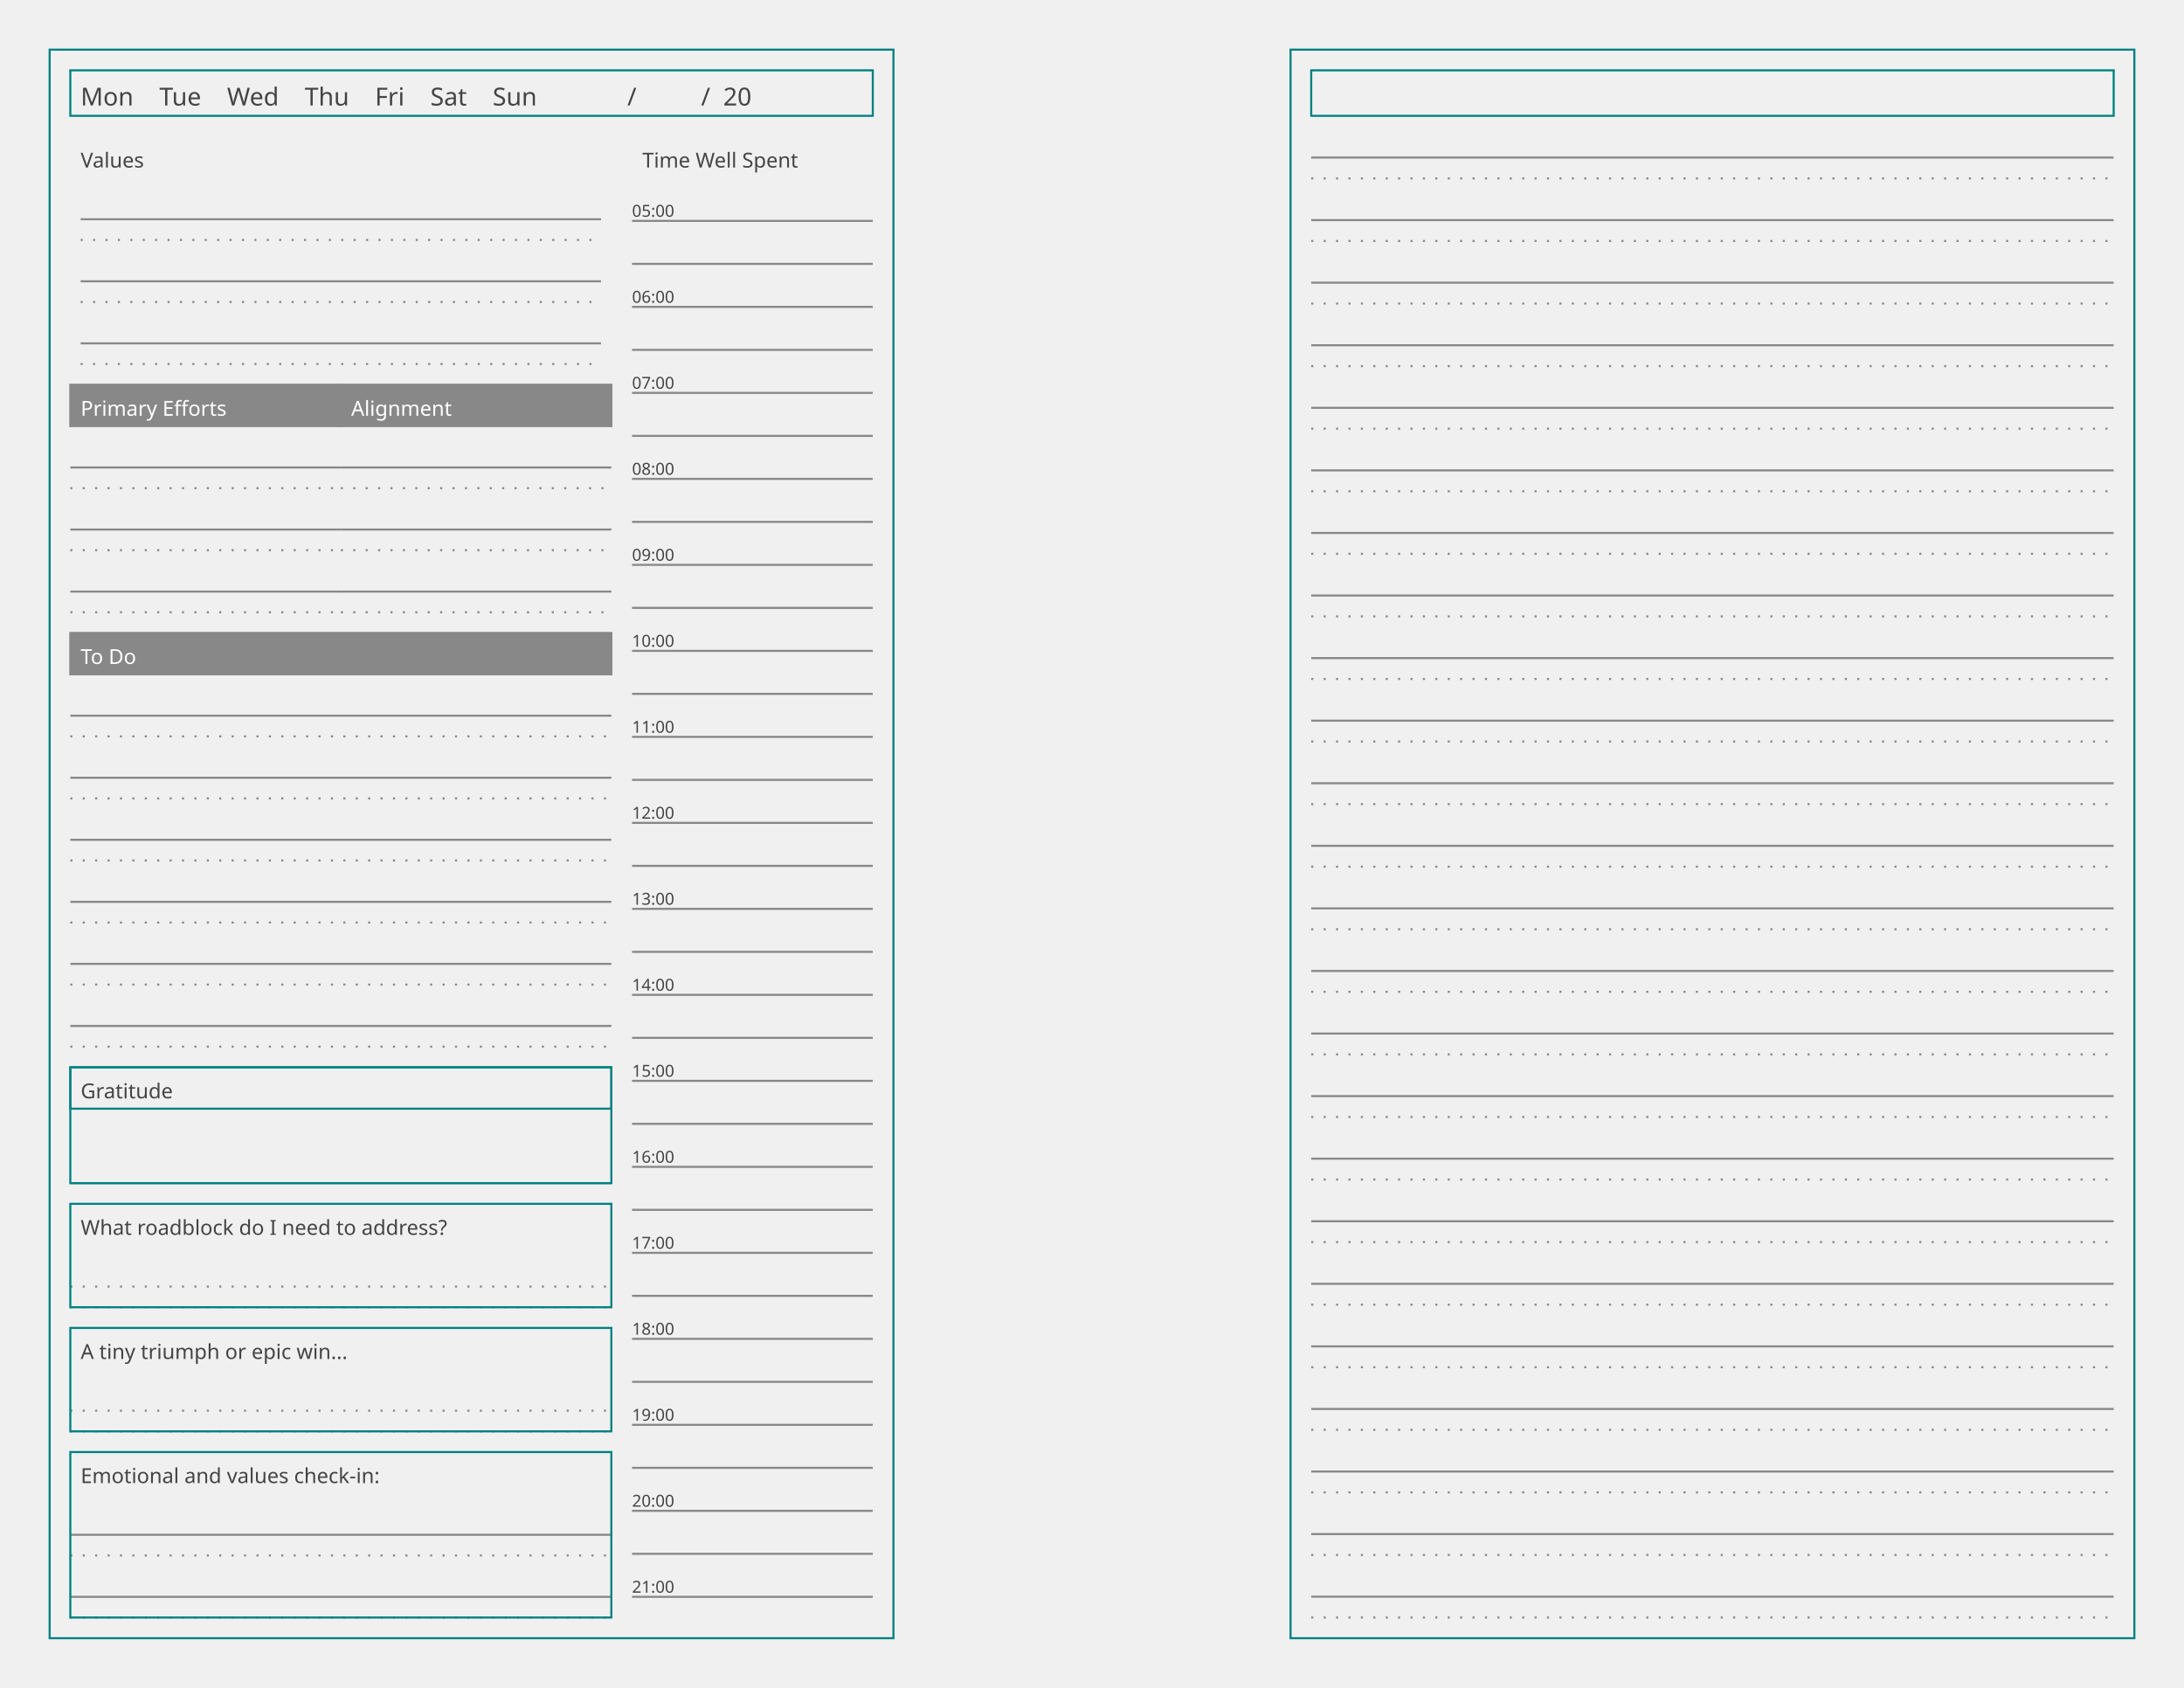
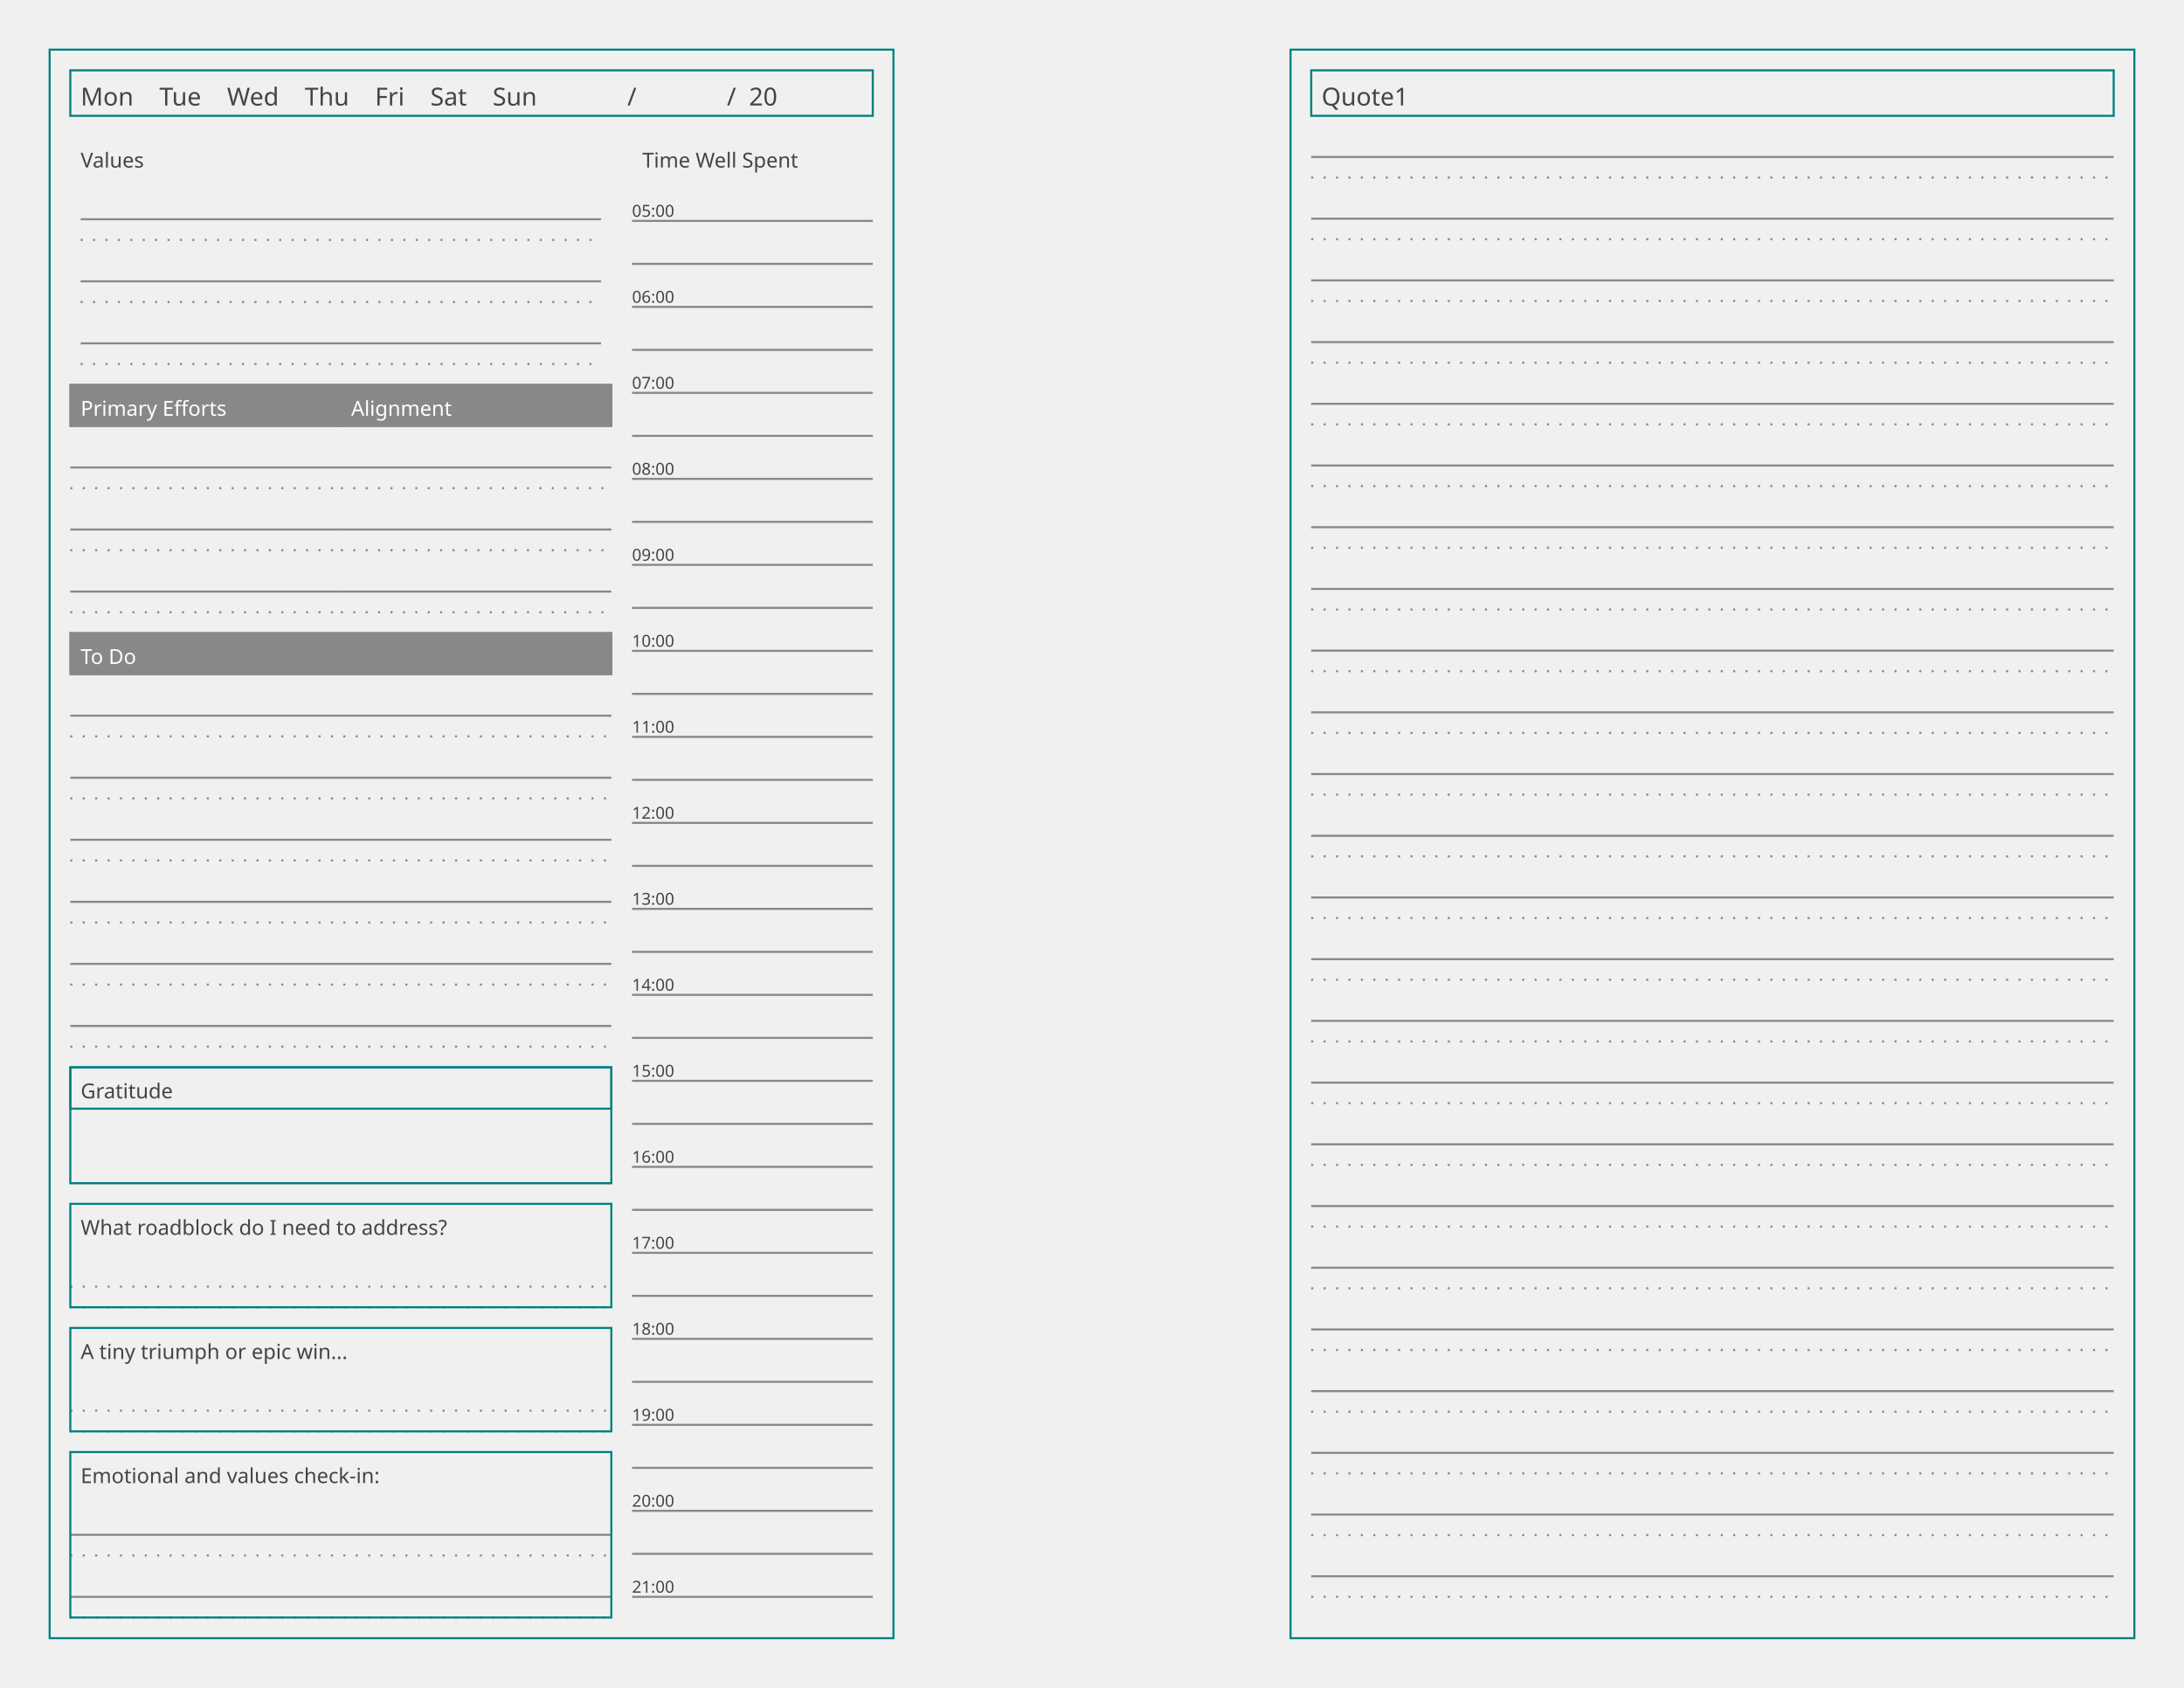
<svg xmlns="http://www.w3.org/2000/svg" baseProfile="tiny" height="8.5in" version="1.2" width="11in">
  <defs />
  <g transform="translate(24.0, 24.0)">
    <rect fill="none" height="768.0" stroke="#008080" width="408.0" x="0" y="0" />
    <g transform="translate(10, 10)">
      <rect fill="none" height="22" stroke="#008080" stroke-width="1" width="388.0" x="0" y="0" />
-       <text alignment-baseline="text-after-edge" fill="#444444" font-family="Trebuchet MS" font-size="12" text-anchor="start" transform="translate(5,17)">Mon    Tue    Wed    Thu    Fri    Sat    Sun              /          /  20          </text>
+       <text alignment-baseline="text-after-edge" fill="#444444" font-family="Trebuchet MS" font-size="12" text-anchor="start" transform="translate(5,17)">Mon    Tue    Wed    Thu    Fri    Sat    Sun              /              /  20          </text>
    </g>
    <g transform="translate(10, 32)">
      <g transform="translate(0,10)">
        <g>
          <g transform="translate(0,0)">
            <text alignment-baseline="text-after-edge" fill="#444444" font-family="Ubuntu Mono" font-size="10" text-anchor="start" transform="translate(5,15)">Values</text>
          </g>
          <g transform="translate(0,20)">
            <g>
              <line stroke="#888888" stroke-dasharray="1,5" stroke-width="1" transform="translate(5,30.0)" x1="0" x2="251.6" y1="0" y2="0" />
              <line stroke="#888888" stroke-dasharray="1,5" stroke-width="1" transform="translate(5,60.0)" x1="0" x2="251.6" y1="0" y2="0" />
              <line stroke="#888888" stroke-dasharray="1,5" stroke-width="1" transform="translate(5,90.0)" x1="0" x2="251.6" y1="0" y2="0" />
            </g>
            <g>
              <line stroke="#888888" stroke-dasharray="1,0" stroke-width="1" transform="translate(5,20.0)" x1="0" x2="251.6" y1="0" y2="0" />
              <line stroke="#888888" stroke-dasharray="1,0" stroke-width="1" transform="translate(5,50.0)" x1="0" x2="251.6" y1="0" y2="0" />
              <line stroke="#888888" stroke-dasharray="1,0" stroke-width="1" transform="translate(5,80.0)" x1="0" x2="251.6" y1="0" y2="0" />
            </g>
          </g>
        </g>
      </g>
-       <g transform="translate(0,130)">
+       <g transform="translate(0,130.0)">
        <g>
          <g transform="translate(0,0)">
            <g>
              <g transform="translate(0,0)">
                <rect fill="#888888" height="20" stroke="#888888" stroke-width="1" width="130.8" x="0" y="0" />
                <text alignment-baseline="text-after-edge" fill="#ffffff" font-family="Trebuchet MS" font-size="10" text-anchor="start" transform="translate(5,15)">Primary Efforts</text>
              </g>
              <g transform="translate(0,20)">
                <g>
                  <line stroke="#888888" stroke-dasharray="1,5" stroke-width="1" transform="translate(0,30.0)" x1="0" x2="130.8" y1="0" y2="0" />
                  <line stroke="#888888" stroke-dasharray="1,5" stroke-width="1" transform="translate(0,60.0)" x1="0" x2="130.8" y1="0" y2="0" />
                  <line stroke="#888888" stroke-dasharray="1,5" stroke-width="1" transform="translate(0,90.0)" x1="0" x2="130.8" y1="0" y2="0" />
                </g>
                <g>
                  <line stroke="#888888" stroke-dasharray="1,0" stroke-width="1" transform="translate(0,20.0)" x1="0" x2="130.8" y1="0" y2="0" />
                  <line stroke="#888888" stroke-dasharray="1,0" stroke-width="1" transform="translate(0,50.0)" x1="0" x2="130.8" y1="0" y2="0" />
                  <line stroke="#888888" stroke-dasharray="1,0" stroke-width="1" transform="translate(0,80.0)" x1="0" x2="130.8" y1="0" y2="0" />
                </g>
              </g>
            </g>
          </g>
          <g transform="translate(130.8,0)">
            <g>
              <g transform="translate(0,0)">
                <rect fill="#888888" height="20" stroke="#888888" stroke-width="1" width="130.8" x="0" y="0" />
                <text alignment-baseline="text-after-edge" fill="#ffffff" font-family="Trebuchet MS" font-size="10" text-anchor="start" transform="translate(5,15)">Alignment</text>
              </g>
              <g transform="translate(0,20)">
                <g>
                  <line stroke="#888888" stroke-dasharray="1,5" stroke-width="1" transform="translate(0,30.0)" x1="0" x2="130.8" y1="0" y2="0" />
                  <line stroke="#888888" stroke-dasharray="1,5" stroke-width="1" transform="translate(0,60.0)" x1="0" x2="130.8" y1="0" y2="0" />
                  <line stroke="#888888" stroke-dasharray="1,5" stroke-width="1" transform="translate(0,90.0)" x1="0" x2="130.8" y1="0" y2="0" />
                </g>
                <g>
                  <line stroke="#888888" stroke-dasharray="1,0" stroke-width="1" transform="translate(0,20.0)" x1="0" x2="130.8" y1="0" y2="0" />
                  <line stroke="#888888" stroke-dasharray="1,0" stroke-width="1" transform="translate(0,50.0)" x1="0" x2="130.8" y1="0" y2="0" />
                  <line stroke="#888888" stroke-dasharray="1,0" stroke-width="1" transform="translate(0,80.0)" x1="0" x2="130.8" y1="0" y2="0" />
                </g>
              </g>
            </g>
          </g>
        </g>
      </g>
-       <g transform="translate(0,250)">
+       <g transform="translate(0,250.0)">
        <g>
          <g transform="translate(0,0)">
            <rect fill="#888888" height="20" stroke="#888888" stroke-width="1" width="261.6" x="0" y="0" />
            <text alignment-baseline="text-after-edge" fill="#ffffff" font-family="Ubuntu Mono" font-size="10" text-anchor="start" transform="translate(5,15)">To Do</text>
          </g>
          <g transform="translate(0,20)">
            <g>
              <line stroke="#888888" stroke-dasharray="1,5" stroke-width="1" transform="translate(0,30.0)" x1="0" x2="261.6" y1="0" y2="0" />
              <line stroke="#888888" stroke-dasharray="1,5" stroke-width="1" transform="translate(0,60.0)" x1="0" x2="261.6" y1="0" y2="0" />
              <line stroke="#888888" stroke-dasharray="1,5" stroke-width="1" transform="translate(0,90.0)" x1="0" x2="261.6" y1="0" y2="0" />
              <line stroke="#888888" stroke-dasharray="1,5" stroke-width="1" transform="translate(0,120.0)" x1="0" x2="261.6" y1="0" y2="0" />
              <line stroke="#888888" stroke-dasharray="1,5" stroke-width="1" transform="translate(0,150.0)" x1="0" x2="261.6" y1="0" y2="0" />
              <line stroke="#888888" stroke-dasharray="1,5" stroke-width="1" transform="translate(0,180.0)" x1="0" x2="261.6" y1="0" y2="0" />
            </g>
            <g>
              <line stroke="#888888" stroke-dasharray="1,0" stroke-width="1" transform="translate(0,20.0)" x1="0" x2="261.6" y1="0" y2="0" />
              <line stroke="#888888" stroke-dasharray="1,0" stroke-width="1" transform="translate(0,50.0)" x1="0" x2="261.6" y1="0" y2="0" />
              <line stroke="#888888" stroke-dasharray="1,0" stroke-width="1" transform="translate(0,80.0)" x1="0" x2="261.6" y1="0" y2="0" />
              <line stroke="#888888" stroke-dasharray="1,0" stroke-width="1" transform="translate(0,110.0)" x1="0" x2="261.6" y1="0" y2="0" />
              <line stroke="#888888" stroke-dasharray="1,0" stroke-width="1" transform="translate(0,140.0)" x1="0" x2="261.6" y1="0" y2="0" />
              <line stroke="#888888" stroke-dasharray="1,0" stroke-width="1" transform="translate(0,170.0)" x1="0" x2="261.6" y1="0" y2="0" />
            </g>
          </g>
        </g>
      </g>
-       <g transform="translate(0,460)">
+       <g transform="translate(0,460.0)">
        <g>
          <g transform="translate(0,0)">
            <rect fill="none" height="20" stroke="#008080" stroke-width="1" width="261.6" x="0" y="0" />
            <text alignment-baseline="text-after-edge" fill="#444444" font-family="Trebuchet MS" font-size="10" text-anchor="start" transform="translate(5,15)">Gratitude</text>
          </g>
          <g transform="translate(0,20)">
            <line stroke="#888888" stroke-dasharray="1,0" stroke-width="1" transform="translate(0,36.0)" x1="0" x2="261.6" y1="0" y2="0" />
          </g>
        </g>
        <rect fill="none" height="56.0" stroke="#008080" stroke-width="1" width="261.6" x="0" y="0" />
      </g>
      <g transform="translate(0,526.0)">
        <g>
          <g transform="translate(0,0)">
            <text alignment-baseline="text-after-edge" fill="#444444" font-family="Ubuntu Mono" font-size="10" text-anchor="start" transform="translate(5,15)">What roadblock do I need to address?</text>
          </g>
          <g transform="translate(0,20)">
            <g>
              <line stroke="#888888" stroke-dasharray="1,5" stroke-width="1" transform="translate(0,30.0)" x1="0" x2="261.6" y1="0" y2="0" />
            </g>
            <g>
              <line stroke="#888888" stroke-dasharray="1,5" stroke-width="1" transform="translate(0,20.0)" x1="0" x2="261.6" y1="0" y2="0" />
            </g>
          </g>
        </g>
        <rect fill="none" height="50" stroke="#008080" stroke-width="1" width="261.6" x="0" y="0" />
      </g>
      <g transform="translate(0,586.0)">
        <g>
          <g transform="translate(0,0)">
            <text alignment-baseline="text-after-edge" fill="#444444" font-family="Ubuntu Mono" font-size="10" text-anchor="start" transform="translate(5,15)">A tiny triumph or epic win...</text>
          </g>
          <g transform="translate(0,20)">
            <g>
              <line stroke="#888888" stroke-dasharray="1,5" stroke-width="1" transform="translate(0,30.0)" x1="0" x2="261.6" y1="0" y2="0" />
            </g>
            <g>
              <line stroke="#888888" stroke-dasharray="1,5" stroke-width="1" transform="translate(0,20.0)" x1="0" x2="261.6" y1="0" y2="0" />
            </g>
          </g>
        </g>
        <rect fill="none" height="50" stroke="#008080" stroke-width="1" width="261.6" x="0" y="0" />
      </g>
      <g transform="translate(0,646.0)">
        <g>
          <g transform="translate(0,0)">
            <text alignment-baseline="text-after-edge" fill="#444444" font-family="Ubuntu Mono" font-size="10" text-anchor="start" transform="translate(5,15)">Emotional and values check-in:</text>
          </g>
          <g transform="translate(0,20)">
            <g>
              <line stroke="#888888" stroke-dasharray="1,5" stroke-width="1" transform="translate(0,30.0)" x1="0" x2="261.6" y1="0" y2="0" />
              <line stroke="#888888" stroke-dasharray="1,5" stroke-width="1" transform="translate(0,60.0)" x1="0" x2="261.6" y1="0" y2="0" />
            </g>
            <g>
              <line stroke="#888888" stroke-dasharray="1,0" stroke-width="1" transform="translate(0,20.0)" x1="0" x2="261.6" y1="0" y2="0" />
              <line stroke="#888888" stroke-dasharray="1,0" stroke-width="1" transform="translate(0,50.0)" x1="0" x2="261.6" y1="0" y2="0" />
            </g>
          </g>
        </g>
        <rect fill="none" height="80" stroke="#008080" stroke-width="1" width="261.6" x="0" y="0" />
      </g>
    </g>
    <g transform="translate(281.6,32)">
      <g>
        <rect fill="none" height="20" stroke="none" width="116.4" x="0" y="10" />
        <text alignment-baseline="text-after-edge" fill="#444444" font-family="Ubuntu Mono" font-size="10" text-anchor="start" x="5" y="25">Time Well Spent</text>
      </g>
      <g>
        <text alignment-baseline="text-after-edge" fill="#444444" font-family="Ubuntu Mono" font-size="8" text-anchor="start" x="0" y="48.788">05:00</text>
        <line stroke="#888888" x1="0" x2="116.4" y1="50.788" y2="50.788" />
        <line stroke="#888888" x1="0" x2="116.4" y1="71.576" y2="71.576" />
        <text alignment-baseline="text-after-edge" fill="#444444" font-family="Ubuntu Mono" font-size="8" text-anchor="start" x="0" y="90.364">06:00</text>
        <line stroke="#888888" x1="0" x2="116.4" y1="92.364" y2="92.364" />
        <line stroke="#888888" x1="0" x2="116.4" y1="113.152" y2="113.152" />
        <text alignment-baseline="text-after-edge" fill="#444444" font-family="Ubuntu Mono" font-size="8" text-anchor="start" x="0" y="131.939">07:00</text>
        <line stroke="#888888" x1="0" x2="116.4" y1="133.939" y2="133.939" />
        <line stroke="#888888" x1="0" x2="116.4" y1="154.727" y2="154.727" />
        <text alignment-baseline="text-after-edge" fill="#444444" font-family="Ubuntu Mono" font-size="8" text-anchor="start" x="0" y="173.515">08:00</text>
        <line stroke="#888888" x1="0" x2="116.4" y1="175.515" y2="175.515" />
        <line stroke="#888888" x1="0" x2="116.4" y1="196.303" y2="196.303" />
        <text alignment-baseline="text-after-edge" fill="#444444" font-family="Ubuntu Mono" font-size="8" text-anchor="start" x="0" y="215.091">09:00</text>
        <line stroke="#888888" x1="0" x2="116.4" y1="217.091" y2="217.091" />
        <line stroke="#888888" x1="0" x2="116.4" y1="237.879" y2="237.879" />
        <text alignment-baseline="text-after-edge" fill="#444444" font-family="Ubuntu Mono" font-size="8" text-anchor="start" x="0" y="256.667">10:00</text>
        <line stroke="#888888" x1="0" x2="116.4" y1="258.667" y2="258.667" />
        <line stroke="#888888" x1="0" x2="116.4" y1="279.455" y2="279.455" />
        <text alignment-baseline="text-after-edge" fill="#444444" font-family="Ubuntu Mono" font-size="8" text-anchor="start" x="0" y="298.242">11:00</text>
        <line stroke="#888888" x1="0" x2="116.4" y1="300.242" y2="300.242" />
        <line stroke="#888888" x1="0" x2="116.4" y1="321.03" y2="321.03" />
        <text alignment-baseline="text-after-edge" fill="#444444" font-family="Ubuntu Mono" font-size="8" text-anchor="start" x="0" y="339.818">12:00</text>
        <line stroke="#888888" x1="0" x2="116.4" y1="341.818" y2="341.818" />
        <line stroke="#888888" x1="0" x2="116.4" y1="362.606" y2="362.606" />
        <text alignment-baseline="text-after-edge" fill="#444444" font-family="Ubuntu Mono" font-size="8" text-anchor="start" x="0" y="381.394">13:00</text>
        <line stroke="#888888" x1="0" x2="116.4" y1="383.394" y2="383.394" />
        <line stroke="#888888" x1="0" x2="116.4" y1="404.182" y2="404.182" />
        <text alignment-baseline="text-after-edge" fill="#444444" font-family="Ubuntu Mono" font-size="8" text-anchor="start" x="0" y="422.97">14:00</text>
        <line stroke="#888888" x1="0" x2="116.4" y1="424.97" y2="424.97" />
        <line stroke="#888888" x1="0" x2="116.4" y1="445.758" y2="445.758" />
        <text alignment-baseline="text-after-edge" fill="#444444" font-family="Ubuntu Mono" font-size="8" text-anchor="start" x="0" y="464.545">15:00</text>
        <line stroke="#888888" x1="0" x2="116.4" y1="466.545" y2="466.545" />
        <line stroke="#888888" x1="0" x2="116.4" y1="487.333" y2="487.333" />
        <text alignment-baseline="text-after-edge" fill="#444444" font-family="Ubuntu Mono" font-size="8" text-anchor="start" x="0" y="506.121">16:00</text>
        <line stroke="#888888" x1="0" x2="116.4" y1="508.121" y2="508.121" />
        <line stroke="#888888" x1="0" x2="116.4" y1="528.909" y2="528.909" />
        <text alignment-baseline="text-after-edge" fill="#444444" font-family="Ubuntu Mono" font-size="8" text-anchor="start" x="0" y="547.697">17:00</text>
        <line stroke="#888888" x1="0" x2="116.4" y1="549.697" y2="549.697" />
        <line stroke="#888888" x1="0" x2="116.4" y1="570.485" y2="570.485" />
        <text alignment-baseline="text-after-edge" fill="#444444" font-family="Ubuntu Mono" font-size="8" text-anchor="start" x="0" y="589.273">18:00</text>
        <line stroke="#888888" x1="0" x2="116.4" y1="591.273" y2="591.273" />
        <line stroke="#888888" x1="0" x2="116.4" y1="612.061" y2="612.061" />
        <text alignment-baseline="text-after-edge" fill="#444444" font-family="Ubuntu Mono" font-size="8" text-anchor="start" x="0" y="630.848">19:00</text>
        <line stroke="#888888" x1="0" x2="116.4" y1="632.848" y2="632.848" />
        <line stroke="#888888" x1="0" x2="116.4" y1="653.636" y2="653.636" />
        <text alignment-baseline="text-after-edge" fill="#444444" font-family="Ubuntu Mono" font-size="8" text-anchor="start" x="0" y="672.424">20:00</text>
        <line stroke="#888888" x1="0" x2="116.4" y1="674.424" y2="674.424" />
        <line stroke="#888888" x1="0" x2="116.4" y1="695.212" y2="695.212" />
        <text alignment-baseline="text-after-edge" fill="#444444" font-family="Ubuntu Mono" font-size="8" text-anchor="start" x="0" y="714.0">21:00</text>
        <line stroke="#888888" x1="0" x2="116.4" y1="716.0" y2="716.0" />
      </g>
    </g>
  </g>
  <g transform="translate(624.0, 24.0)">
    <rect fill="none" height="768.0" stroke="#008080" width="408.0" x="0" y="0" />
    <g transform="translate(10, 10)">
      <rect fill="none" height="22" stroke="#008080" stroke-width="1" width="388.0" x="0" y="0" />
-       <text alignment-baseline="text-after-edge" fill="#444444" font-family="Trebuchet MS" font-size="12" text-anchor="start" transform="translate(5,17)" />
+       <text alignment-baseline="text-after-edge" fill="#444444" font-family="Trebuchet MS" font-size="12" text-anchor="start" transform="translate(5,17)">Quote1</text>
    </g>
    <g transform="translate(10, 32)">
      <g transform="translate(0,0)">
        <g>
-           <line stroke="#888888" stroke-dasharray="1,5" stroke-width="1" transform="translate(0,30.25)" x1="0" x2="388.0" y1="0" y2="0" />
-           <line stroke="#888888" stroke-dasharray="1,5" stroke-width="1" transform="translate(0,60.5)" x1="0" x2="388.0" y1="0" y2="0" />
-           <line stroke="#888888" stroke-dasharray="1,5" stroke-width="1" transform="translate(0,90.75)" x1="0" x2="388.0" y1="0" y2="0" />
-           <line stroke="#888888" stroke-dasharray="1,5" stroke-width="1" transform="translate(0,121.0)" x1="0" x2="388.0" y1="0" y2="0" />
-           <line stroke="#888888" stroke-dasharray="1,5" stroke-width="1" transform="translate(0,151.25)" x1="0" x2="388.0" y1="0" y2="0" />
-           <line stroke="#888888" stroke-dasharray="1,5" stroke-width="1" transform="translate(0,181.5)" x1="0" x2="388.0" y1="0" y2="0" />
-           <line stroke="#888888" stroke-dasharray="1,5" stroke-width="1" transform="translate(0,211.75)" x1="0" x2="388.0" y1="0" y2="0" />
-           <line stroke="#888888" stroke-dasharray="1,5" stroke-width="1" transform="translate(0,242.0)" x1="0" x2="388.0" y1="0" y2="0" />
-           <line stroke="#888888" stroke-dasharray="1,5" stroke-width="1" transform="translate(0,272.25)" x1="0" x2="388.0" y1="0" y2="0" />
-           <line stroke="#888888" stroke-dasharray="1,5" stroke-width="1" transform="translate(0,302.5)" x1="0" x2="388.0" y1="0" y2="0" />
-           <line stroke="#888888" stroke-dasharray="1,5" stroke-width="1" transform="translate(0,332.75)" x1="0" x2="388.0" y1="0" y2="0" />
-           <line stroke="#888888" stroke-dasharray="1,5" stroke-width="1" transform="translate(0,363.0)" x1="0" x2="388.0" y1="0" y2="0" />
-           <line stroke="#888888" stroke-dasharray="1,5" stroke-width="1" transform="translate(0,393.25)" x1="0" x2="388.0" y1="0" y2="0" />
-           <line stroke="#888888" stroke-dasharray="1,5" stroke-width="1" transform="translate(0,423.5)" x1="0" x2="388.0" y1="0" y2="0" />
-           <line stroke="#888888" stroke-dasharray="1,5" stroke-width="1" transform="translate(0,453.75)" x1="0" x2="388.0" y1="0" y2="0" />
-           <line stroke="#888888" stroke-dasharray="1,5" stroke-width="1" transform="translate(0,484.0)" x1="0" x2="388.0" y1="0" y2="0" />
-           <line stroke="#888888" stroke-dasharray="1,5" stroke-width="1" transform="translate(0,514.25)" x1="0" x2="388.0" y1="0" y2="0" />
-           <line stroke="#888888" stroke-dasharray="1,5" stroke-width="1" transform="translate(0,544.5)" x1="0" x2="388.0" y1="0" y2="0" />
-           <line stroke="#888888" stroke-dasharray="1,5" stroke-width="1" transform="translate(0,574.75)" x1="0" x2="388.0" y1="0" y2="0" />
-           <line stroke="#888888" stroke-dasharray="1,5" stroke-width="1" transform="translate(0,605.0)" x1="0" x2="388.0" y1="0" y2="0" />
-           <line stroke="#888888" stroke-dasharray="1,5" stroke-width="1" transform="translate(0,635.25)" x1="0" x2="388.0" y1="0" y2="0" />
-           <line stroke="#888888" stroke-dasharray="1,5" stroke-width="1" transform="translate(0,665.5)" x1="0" x2="388.0" y1="0" y2="0" />
-           <line stroke="#888888" stroke-dasharray="1,5" stroke-width="1" transform="translate(0,695.75)" x1="0" x2="388.0" y1="0" y2="0" />
-           <line stroke="#888888" stroke-dasharray="1,5" stroke-width="1" transform="translate(0,726.0)" x1="0" x2="388.0" y1="0" y2="0" />
-         </g>
-         <g>
-           <line stroke="#888888" stroke-dasharray="1,0" stroke-width="1" transform="translate(0,20.16667)" x1="0" x2="388.0" y1="0" y2="0" />
-           <line stroke="#888888" stroke-dasharray="1,0" stroke-width="1" transform="translate(0,50.41667)" x1="0" x2="388.0" y1="0" y2="0" />
-           <line stroke="#888888" stroke-dasharray="1,0" stroke-width="1" transform="translate(0,80.66667)" x1="0" x2="388.0" y1="0" y2="0" />
-           <line stroke="#888888" stroke-dasharray="1,0" stroke-width="1" transform="translate(0,110.9167)" x1="0" x2="388.0" y1="0" y2="0" />
-           <line stroke="#888888" stroke-dasharray="1,0" stroke-width="1" transform="translate(0,141.1667)" x1="0" x2="388.0" y1="0" y2="0" />
-           <line stroke="#888888" stroke-dasharray="1,0" stroke-width="1" transform="translate(0,171.4167)" x1="0" x2="388.0" y1="0" y2="0" />
-           <line stroke="#888888" stroke-dasharray="1,0" stroke-width="1" transform="translate(0,201.6667)" x1="0" x2="388.0" y1="0" y2="0" />
-           <line stroke="#888888" stroke-dasharray="1,0" stroke-width="1" transform="translate(0,231.9167)" x1="0" x2="388.0" y1="0" y2="0" />
-           <line stroke="#888888" stroke-dasharray="1,0" stroke-width="1" transform="translate(0,262.1667)" x1="0" x2="388.0" y1="0" y2="0" />
-           <line stroke="#888888" stroke-dasharray="1,0" stroke-width="1" transform="translate(0,292.4167)" x1="0" x2="388.0" y1="0" y2="0" />
-           <line stroke="#888888" stroke-dasharray="1,0" stroke-width="1" transform="translate(0,322.6667)" x1="0" x2="388.0" y1="0" y2="0" />
-           <line stroke="#888888" stroke-dasharray="1,0" stroke-width="1" transform="translate(0,352.9167)" x1="0" x2="388.0" y1="0" y2="0" />
-           <line stroke="#888888" stroke-dasharray="1,0" stroke-width="1" transform="translate(0,383.1667)" x1="0" x2="388.0" y1="0" y2="0" />
-           <line stroke="#888888" stroke-dasharray="1,0" stroke-width="1" transform="translate(0,413.4167)" x1="0" x2="388.0" y1="0" y2="0" />
-           <line stroke="#888888" stroke-dasharray="1,0" stroke-width="1" transform="translate(0,443.6667)" x1="0" x2="388.0" y1="0" y2="0" />
-           <line stroke="#888888" stroke-dasharray="1,0" stroke-width="1" transform="translate(0,473.9167)" x1="0" x2="388.0" y1="0" y2="0" />
-           <line stroke="#888888" stroke-dasharray="1,0" stroke-width="1" transform="translate(0,504.1667)" x1="0" x2="388.0" y1="0" y2="0" />
-           <line stroke="#888888" stroke-dasharray="1,0" stroke-width="1" transform="translate(0,534.4167)" x1="0" x2="388.0" y1="0" y2="0" />
-           <line stroke="#888888" stroke-dasharray="1,0" stroke-width="1" transform="translate(0,564.6667)" x1="0" x2="388.0" y1="0" y2="0" />
-           <line stroke="#888888" stroke-dasharray="1,0" stroke-width="1" transform="translate(0,594.9167)" x1="0" x2="388.0" y1="0" y2="0" />
-           <line stroke="#888888" stroke-dasharray="1,0" stroke-width="1" transform="translate(0,625.1667)" x1="0" x2="388.0" y1="0" y2="0" />
-           <line stroke="#888888" stroke-dasharray="1,0" stroke-width="1" transform="translate(0,655.4167)" x1="0" x2="388.0" y1="0" y2="0" />
-           <line stroke="#888888" stroke-dasharray="1,0" stroke-width="1" transform="translate(0,685.6667)" x1="0" x2="388.0" y1="0" y2="0" />
-           <line stroke="#888888" stroke-dasharray="1,0" stroke-width="1" transform="translate(0,715.9167)" x1="0" x2="388.0" y1="0" y2="0" />
+           <line stroke="#888888" stroke-dasharray="1,5" stroke-width="1" transform="translate(0,29.83333)" x1="0" x2="388.0" y1="0" y2="0" />
+           <line stroke="#888888" stroke-dasharray="1,5" stroke-width="1" transform="translate(0,59.66667)" x1="0" x2="388.0" y1="0" y2="0" />
+           <line stroke="#888888" stroke-dasharray="1,5" stroke-width="1" transform="translate(0,89.5)" x1="0" x2="388.0" y1="0" y2="0" />
+           <line stroke="#888888" stroke-dasharray="1,5" stroke-width="1" transform="translate(0,119.3333)" x1="0" x2="388.0" y1="0" y2="0" />
+           <line stroke="#888888" stroke-dasharray="1,5" stroke-width="1" transform="translate(0,149.1667)" x1="0" x2="388.0" y1="0" y2="0" />
+           <line stroke="#888888" stroke-dasharray="1,5" stroke-width="1" transform="translate(0,179.0)" x1="0" x2="388.0" y1="0" y2="0" />
+           <line stroke="#888888" stroke-dasharray="1,5" stroke-width="1" transform="translate(0,208.8333)" x1="0" x2="388.0" y1="0" y2="0" />
+           <line stroke="#888888" stroke-dasharray="1,5" stroke-width="1" transform="translate(0,238.6667)" x1="0" x2="388.0" y1="0" y2="0" />
+           <line stroke="#888888" stroke-dasharray="1,5" stroke-width="1" transform="translate(0,268.5)" x1="0" x2="388.0" y1="0" y2="0" />
+           <line stroke="#888888" stroke-dasharray="1,5" stroke-width="1" transform="translate(0,298.3333)" x1="0" x2="388.0" y1="0" y2="0" />
+           <line stroke="#888888" stroke-dasharray="1,5" stroke-width="1" transform="translate(0,328.1667)" x1="0" x2="388.0" y1="0" y2="0" />
+           <line stroke="#888888" stroke-dasharray="1,5" stroke-width="1" transform="translate(0,358)" x1="0" x2="388.0" y1="0" y2="0" />
+           <line stroke="#888888" stroke-dasharray="1,5" stroke-width="1" transform="translate(0,387.8333)" x1="0" x2="388.0" y1="0" y2="0" />
+           <line stroke="#888888" stroke-dasharray="1,5" stroke-width="1" transform="translate(0,417.6667)" x1="0" x2="388.0" y1="0" y2="0" />
+           <line stroke="#888888" stroke-dasharray="1,5" stroke-width="1" transform="translate(0,447.5)" x1="0" x2="388.0" y1="0" y2="0" />
+           <line stroke="#888888" stroke-dasharray="1,5" stroke-width="1" transform="translate(0,477.3333)" x1="0" x2="388.0" y1="0" y2="0" />
+           <line stroke="#888888" stroke-dasharray="1,5" stroke-width="1" transform="translate(0,507.1667)" x1="0" x2="388.0" y1="0" y2="0" />
+           <line stroke="#888888" stroke-dasharray="1,5" stroke-width="1" transform="translate(0,537)" x1="0" x2="388.0" y1="0" y2="0" />
+           <line stroke="#888888" stroke-dasharray="1,5" stroke-width="1" transform="translate(0,566.8333)" x1="0" x2="388.0" y1="0" y2="0" />
+           <line stroke="#888888" stroke-dasharray="1,5" stroke-width="1" transform="translate(0,596.6667)" x1="0" x2="388.0" y1="0" y2="0" />
+           <line stroke="#888888" stroke-dasharray="1,5" stroke-width="1" transform="translate(0,626.5)" x1="0" x2="388.0" y1="0" y2="0" />
+           <line stroke="#888888" stroke-dasharray="1,5" stroke-width="1" transform="translate(0,656.3333)" x1="0" x2="388.0" y1="0" y2="0" />
+           <line stroke="#888888" stroke-dasharray="1,5" stroke-width="1" transform="translate(0,686.1667)" x1="0" x2="388.0" y1="0" y2="0" />
+           <line stroke="#888888" stroke-dasharray="1,5" stroke-width="1" transform="translate(0,716)" x1="0" x2="388.0" y1="0" y2="0" />
+         </g>
+         <g>
+           <line stroke="#888888" stroke-dasharray="1,0" stroke-width="1" transform="translate(0,19.88889)" x1="0" x2="388.0" y1="0" y2="0" />
+           <line stroke="#888888" stroke-dasharray="1,0" stroke-width="1" transform="translate(0,49.72222)" x1="0" x2="388.0" y1="0" y2="0" />
+           <line stroke="#888888" stroke-dasharray="1,0" stroke-width="1" transform="translate(0,79.55556)" x1="0" x2="388.0" y1="0" y2="0" />
+           <line stroke="#888888" stroke-dasharray="1,0" stroke-width="1" transform="translate(0,109.3889)" x1="0" x2="388.0" y1="0" y2="0" />
+           <line stroke="#888888" stroke-dasharray="1,0" stroke-width="1" transform="translate(0,139.2222)" x1="0" x2="388.0" y1="0" y2="0" />
+           <line stroke="#888888" stroke-dasharray="1,0" stroke-width="1" transform="translate(0,169.0556)" x1="0" x2="388.0" y1="0" y2="0" />
+           <line stroke="#888888" stroke-dasharray="1,0" stroke-width="1" transform="translate(0,198.8889)" x1="0" x2="388.0" y1="0" y2="0" />
+           <line stroke="#888888" stroke-dasharray="1,0" stroke-width="1" transform="translate(0,228.7222)" x1="0" x2="388.0" y1="0" y2="0" />
+           <line stroke="#888888" stroke-dasharray="1,0" stroke-width="1" transform="translate(0,258.5556)" x1="0" x2="388.0" y1="0" y2="0" />
+           <line stroke="#888888" stroke-dasharray="1,0" stroke-width="1" transform="translate(0,288.3889)" x1="0" x2="388.0" y1="0" y2="0" />
+           <line stroke="#888888" stroke-dasharray="1,0" stroke-width="1" transform="translate(0,318.2222)" x1="0" x2="388.0" y1="0" y2="0" />
+           <line stroke="#888888" stroke-dasharray="1,0" stroke-width="1" transform="translate(0,348.0556)" x1="0" x2="388.0" y1="0" y2="0" />
+           <line stroke="#888888" stroke-dasharray="1,0" stroke-width="1" transform="translate(0,377.8889)" x1="0" x2="388.0" y1="0" y2="0" />
+           <line stroke="#888888" stroke-dasharray="1,0" stroke-width="1" transform="translate(0,407.7222)" x1="0" x2="388.0" y1="0" y2="0" />
+           <line stroke="#888888" stroke-dasharray="1,0" stroke-width="1" transform="translate(0,437.5556)" x1="0" x2="388.0" y1="0" y2="0" />
+           <line stroke="#888888" stroke-dasharray="1,0" stroke-width="1" transform="translate(0,467.3889)" x1="0" x2="388.0" y1="0" y2="0" />
+           <line stroke="#888888" stroke-dasharray="1,0" stroke-width="1" transform="translate(0,497.2222)" x1="0" x2="388.0" y1="0" y2="0" />
+           <line stroke="#888888" stroke-dasharray="1,0" stroke-width="1" transform="translate(0,527.0556)" x1="0" x2="388.0" y1="0" y2="0" />
+           <line stroke="#888888" stroke-dasharray="1,0" stroke-width="1" transform="translate(0,556.8889)" x1="0" x2="388.0" y1="0" y2="0" />
+           <line stroke="#888888" stroke-dasharray="1,0" stroke-width="1" transform="translate(0,586.7222)" x1="0" x2="388.0" y1="0" y2="0" />
+           <line stroke="#888888" stroke-dasharray="1,0" stroke-width="1" transform="translate(0,616.5556)" x1="0" x2="388.0" y1="0" y2="0" />
+           <line stroke="#888888" stroke-dasharray="1,0" stroke-width="1" transform="translate(0,646.3889)" x1="0" x2="388.0" y1="0" y2="0" />
+           <line stroke="#888888" stroke-dasharray="1,0" stroke-width="1" transform="translate(0,676.2222)" x1="0" x2="388.0" y1="0" y2="0" />
+           <line stroke="#888888" stroke-dasharray="1,0" stroke-width="1" transform="translate(0,706.0556)" x1="0" x2="388.0" y1="0" y2="0" />
        </g>
      </g>
    </g>
  </g>
</svg>
